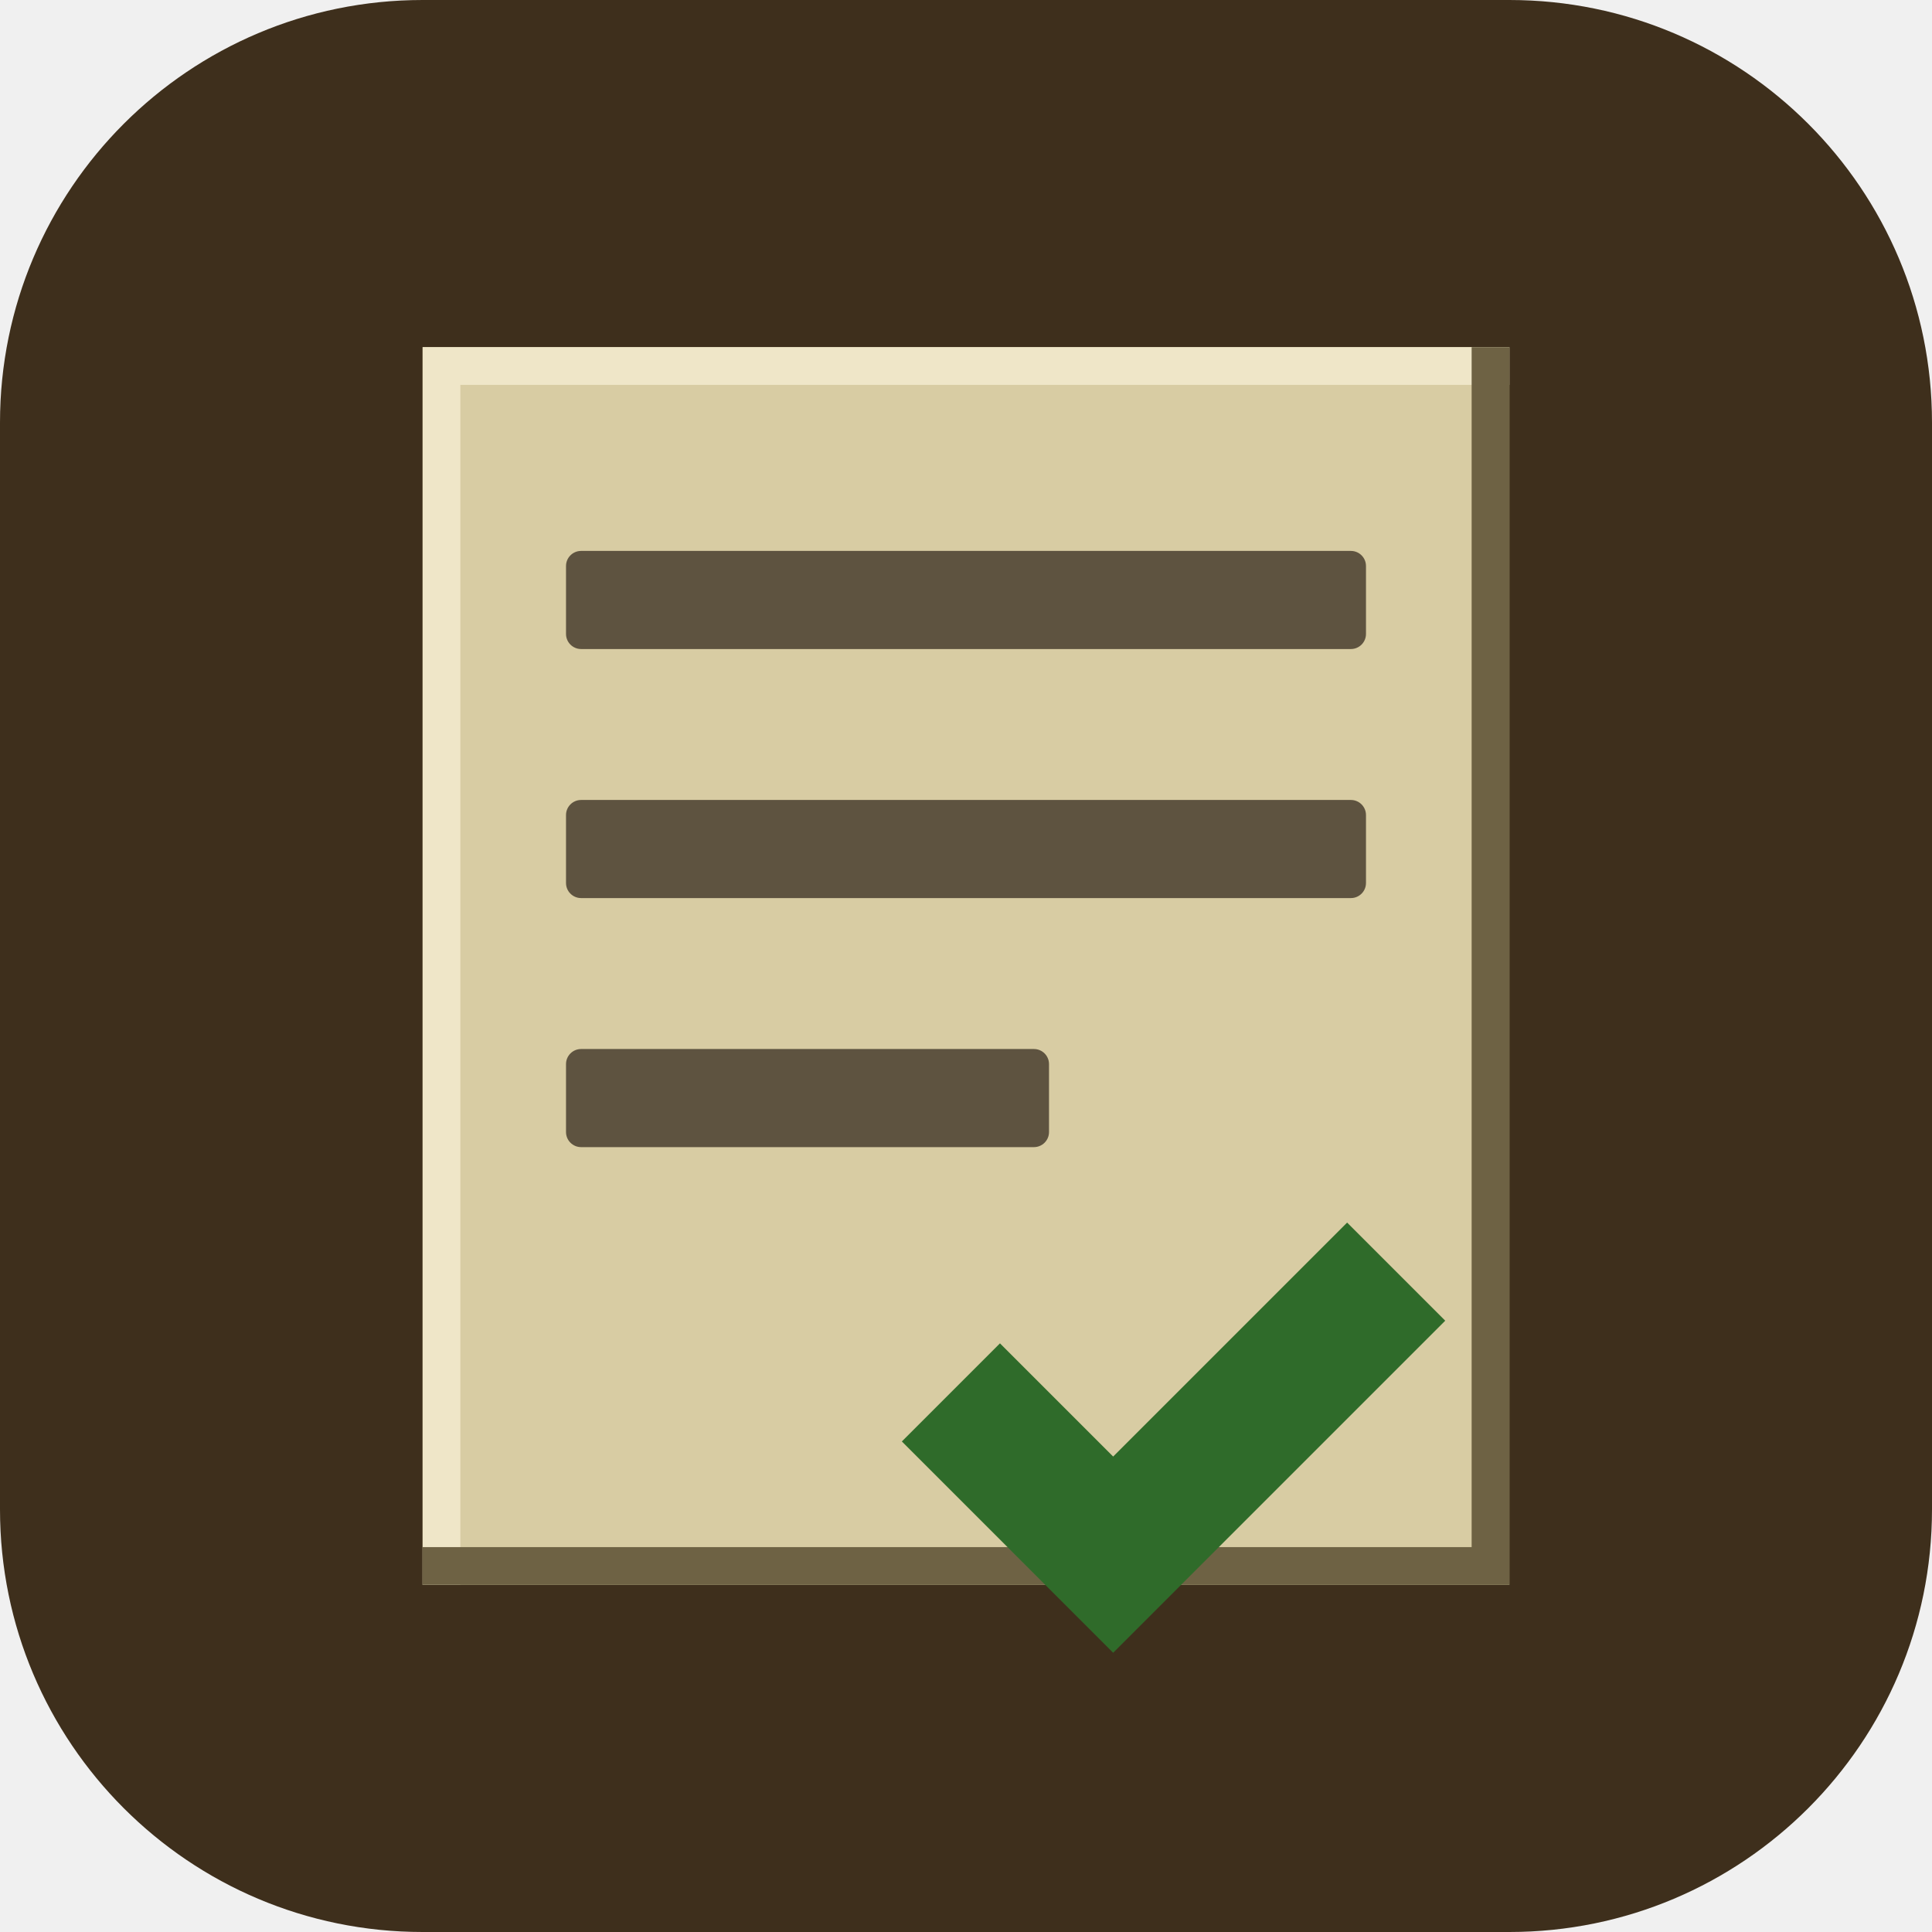
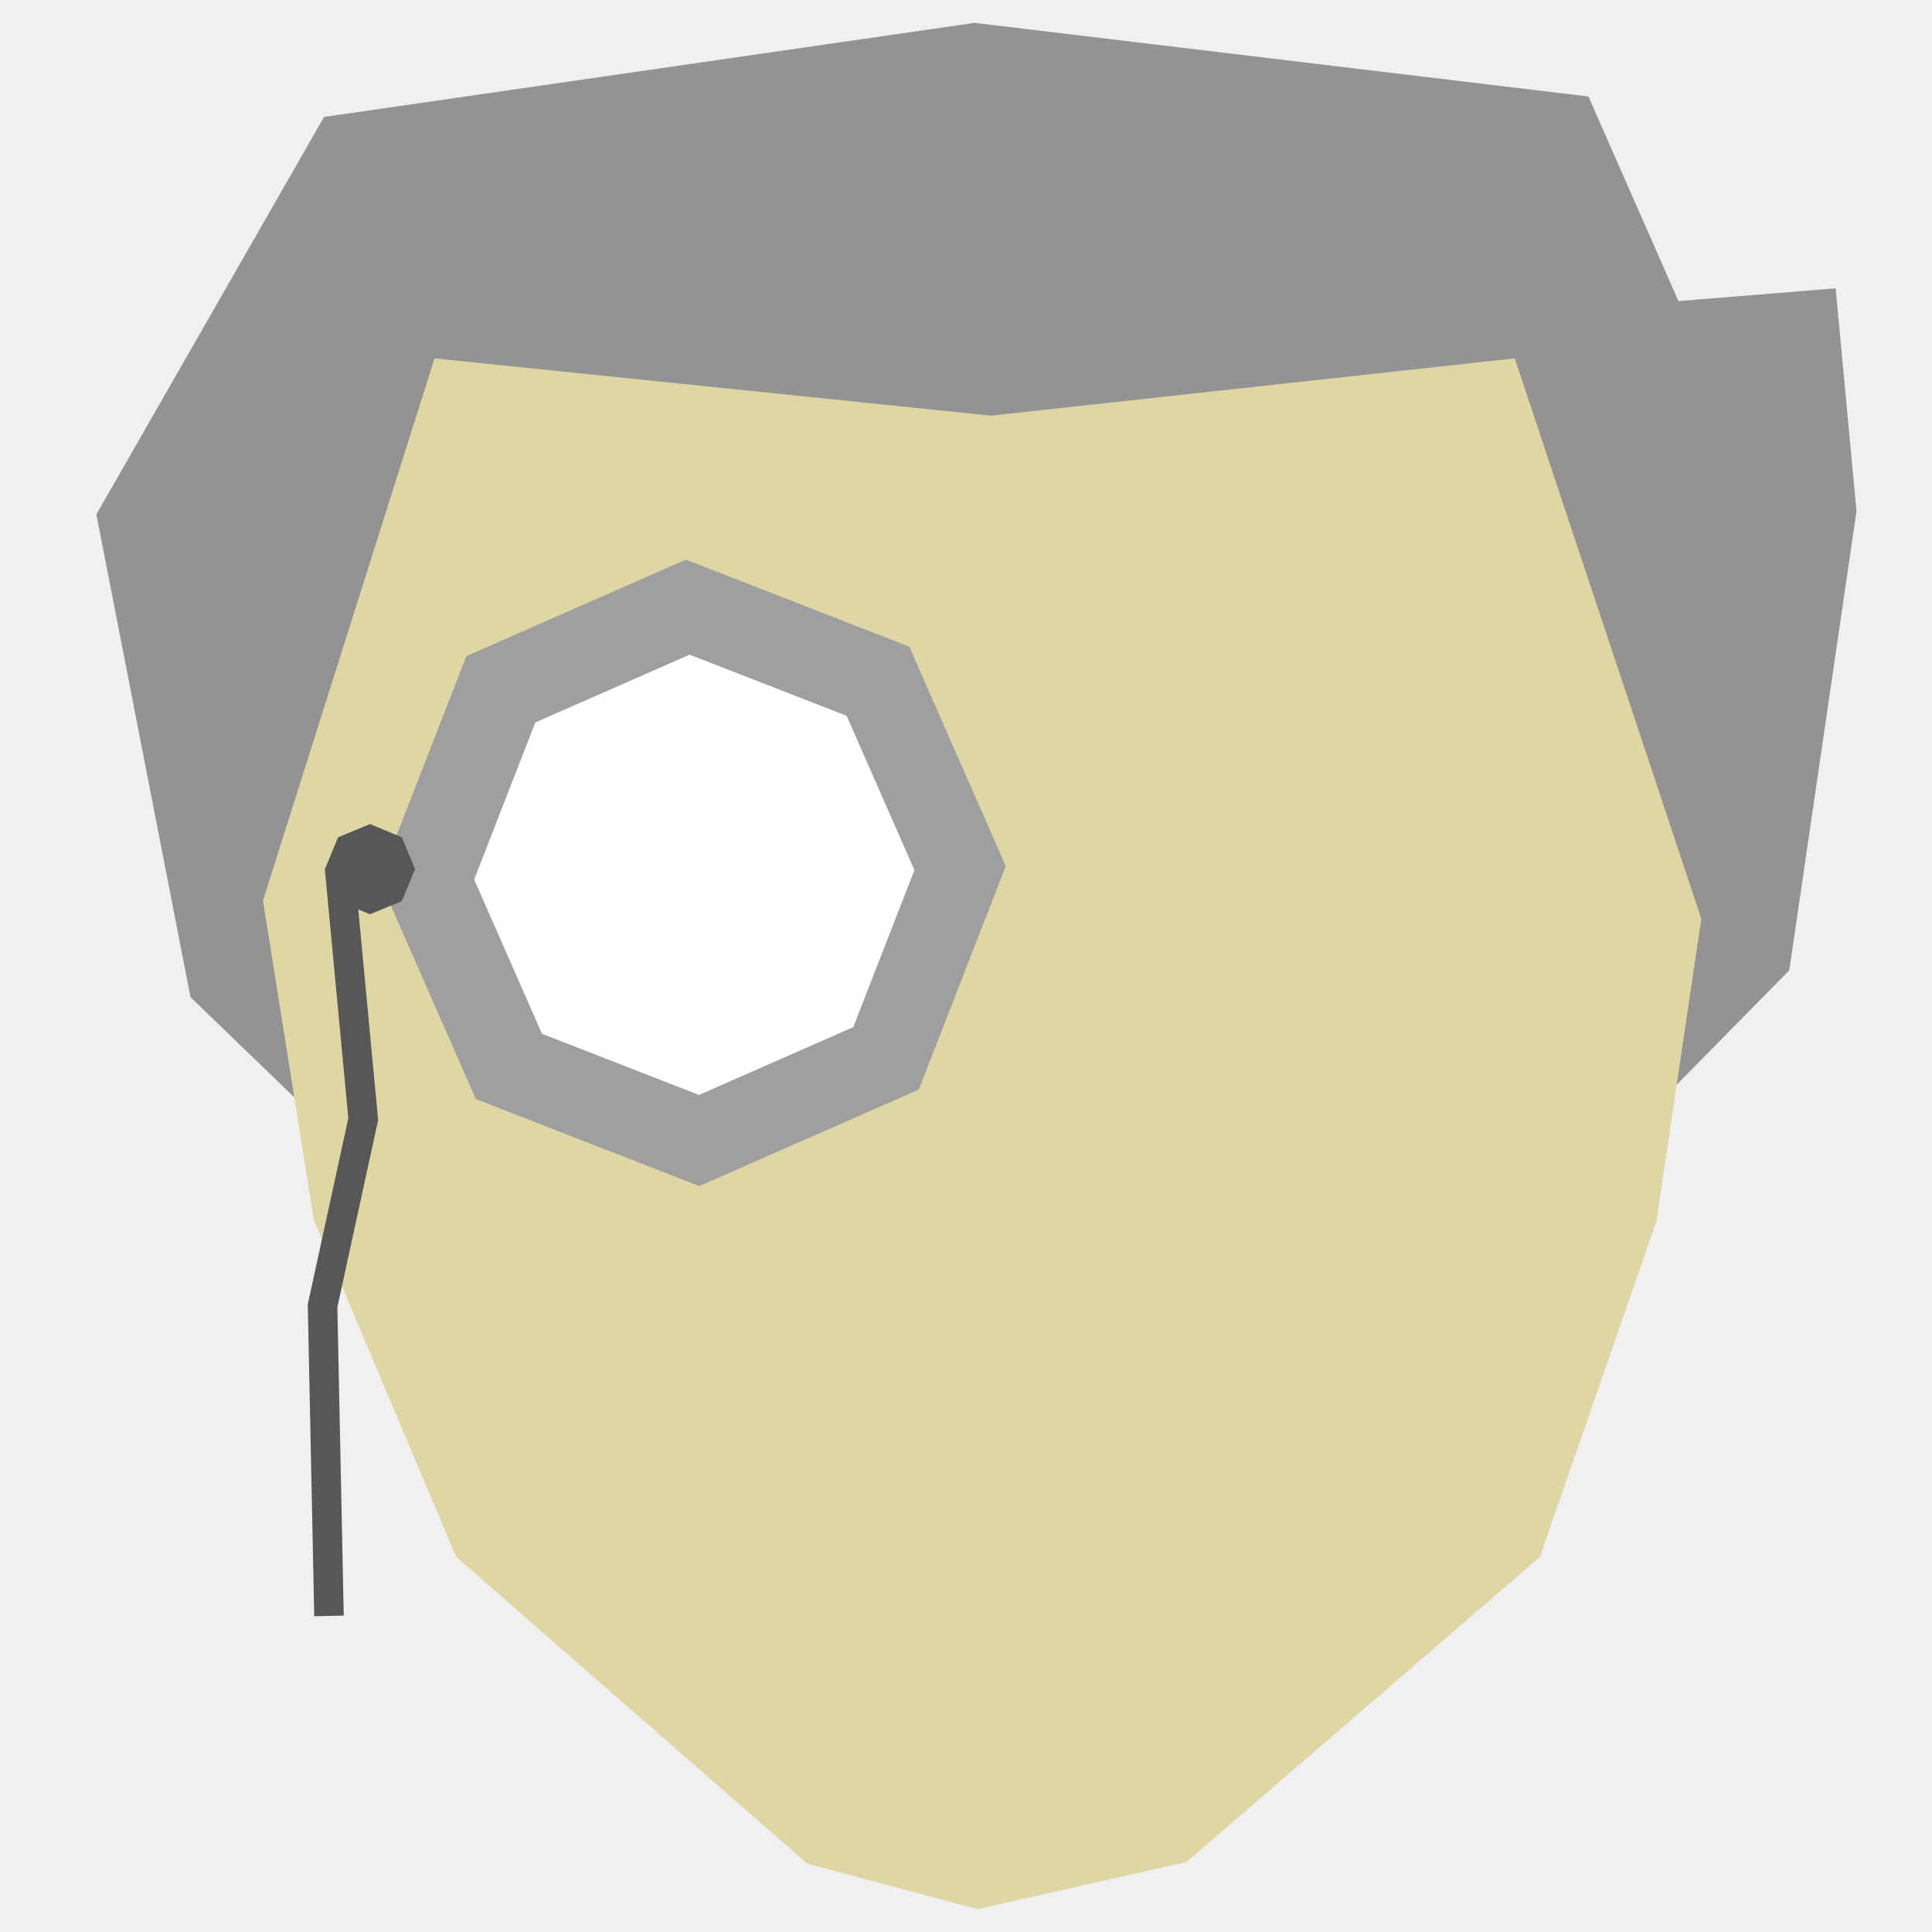
- <svg xmlns="http://www.w3.org/2000/svg" viewBox="0 0 512 512" role="img" aria-label="StageScape">
-   <rect width="512" height="512" rx="112" fill="#3E2F1C" />
-   <rect x="112" y="92" width="288" height="328" fill="#D8CCA3" />
-   <path d="M112 92h288v10H122v318h-10V92Z" fill="#EFE6C8" />
-   <path d="M400 92v328H112v-10h278V92h10Z" fill="#6E6244" />
-   <rect x="150" y="146" width="212" height="26" rx="4" fill="#5E5340" />
-   <rect x="150" y="212" width="212" height="26" rx="4" fill="#5E5340" />
-   <rect x="150" y="278" width="128" height="26" rx="4" fill="#5E5340" />
-   <path d="m265 356 30 30 62-62 26 26-88 88-56-56 26-26Z" fill="#2F6B2A" />
+ <svg xmlns="http://www.w3.org/2000/svg" width="512" height="512" viewBox="0 0 135.467 135.467" version="1.1" id="svg1">
+   <defs id="defs1" />
+   <g id="layer1">
+     <path id="rect6" style="fill:#939393;fill-opacity:1;stroke:none;stroke-width:2.07;stroke-linecap:round" d="M 68.34,1.602 22.722,8.2 6.757,36.068 13.358,69.919 l 8.159,7.873 96.007,-1.69 7.936,-8.068 4.714,-32.193 -1.463,-15.623 -11.022,0.892 -6.312,-14.345 z" />
+     <path id="rect7" style="fill:#dfd6a5;fill-opacity:1;stroke:none;stroke-width:2.07;stroke-linecap:round" d="m 30.469,25.128 -12.029,38.022 3.561,22.369 9.985,23.643 24.619,21.511 11.943,3.192 14.645,-3.304 24.778,-21.386 8.177,-23.561 3.143,-21.187 -13.08,-39.299 -36.724,4.016 z" />
+     <path style="fill:none;fill-opacity:1;stroke:#575757;stroke-width:2.07;stroke-linecap:square;stroke-opacity:1" d="m 23.905,61.891 1.563,16.579 -2.85,13.088 0.429,20.711" id="path9" />
+     <path style="fill:#9f9f9f;fill-opacity:1;stroke:none;stroke-width:2;stroke-linecap:round" id="path8" d="m -0.371,-24.675 -12.89,9.891 -16.109,-2.121 -9.891,-12.89 2.121,-16.109 12.89,-9.891 16.109,2.121 9.891,12.89 z" transform="matrix(1.004976,0.2464469,-0.2464469,1.004976,58.71311,101.2893)" />
+     <path style="fill:#575757;fill-opacity:1;stroke:none;stroke-width:2;stroke-linecap:square;stroke-opacity:1" id="path10" d="m 26.437,60.552 -1.483,0.614 -1.483,-0.614 -0.614,-1.483 0.614,-1.483 1.483,-0.614 1.483,0.614 0.614,1.483 z" transform="matrix(1.508193,0,0,1.508193,-11.69319,-28.14276)" />
+     <path style="fill:#ffffff;fill-opacity:1;stroke:none;stroke-width:2;stroke-linecap:round" id="path1" d="m -0.371,-24.675 -12.89,9.891 -16.109,-2.121 -9.891,-12.89 2.121,-16.109 12.89,-9.891 16.109,2.121 9.891,12.89 z" transform="matrix(0.7063037,0.1732045,-0.1732045,0.7063037,55.81719,89.51177)" />
+   </g>
</svg>
